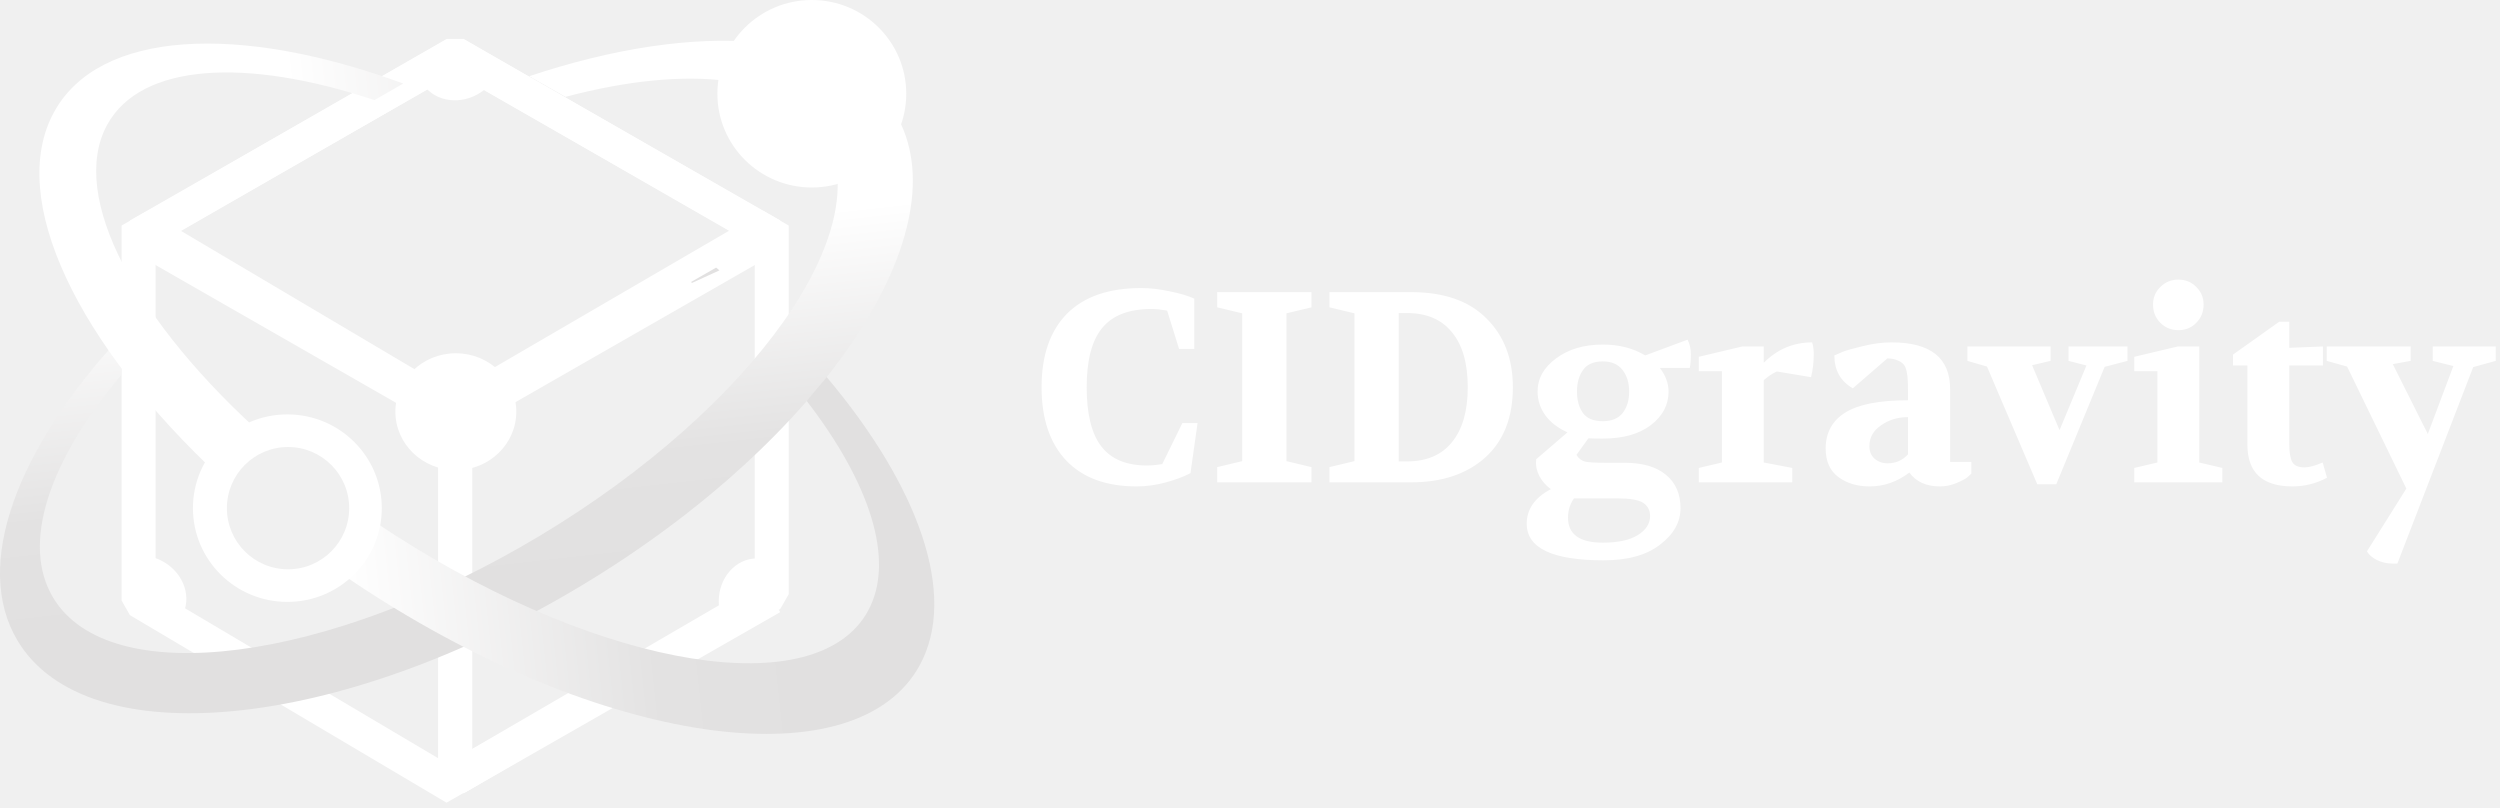
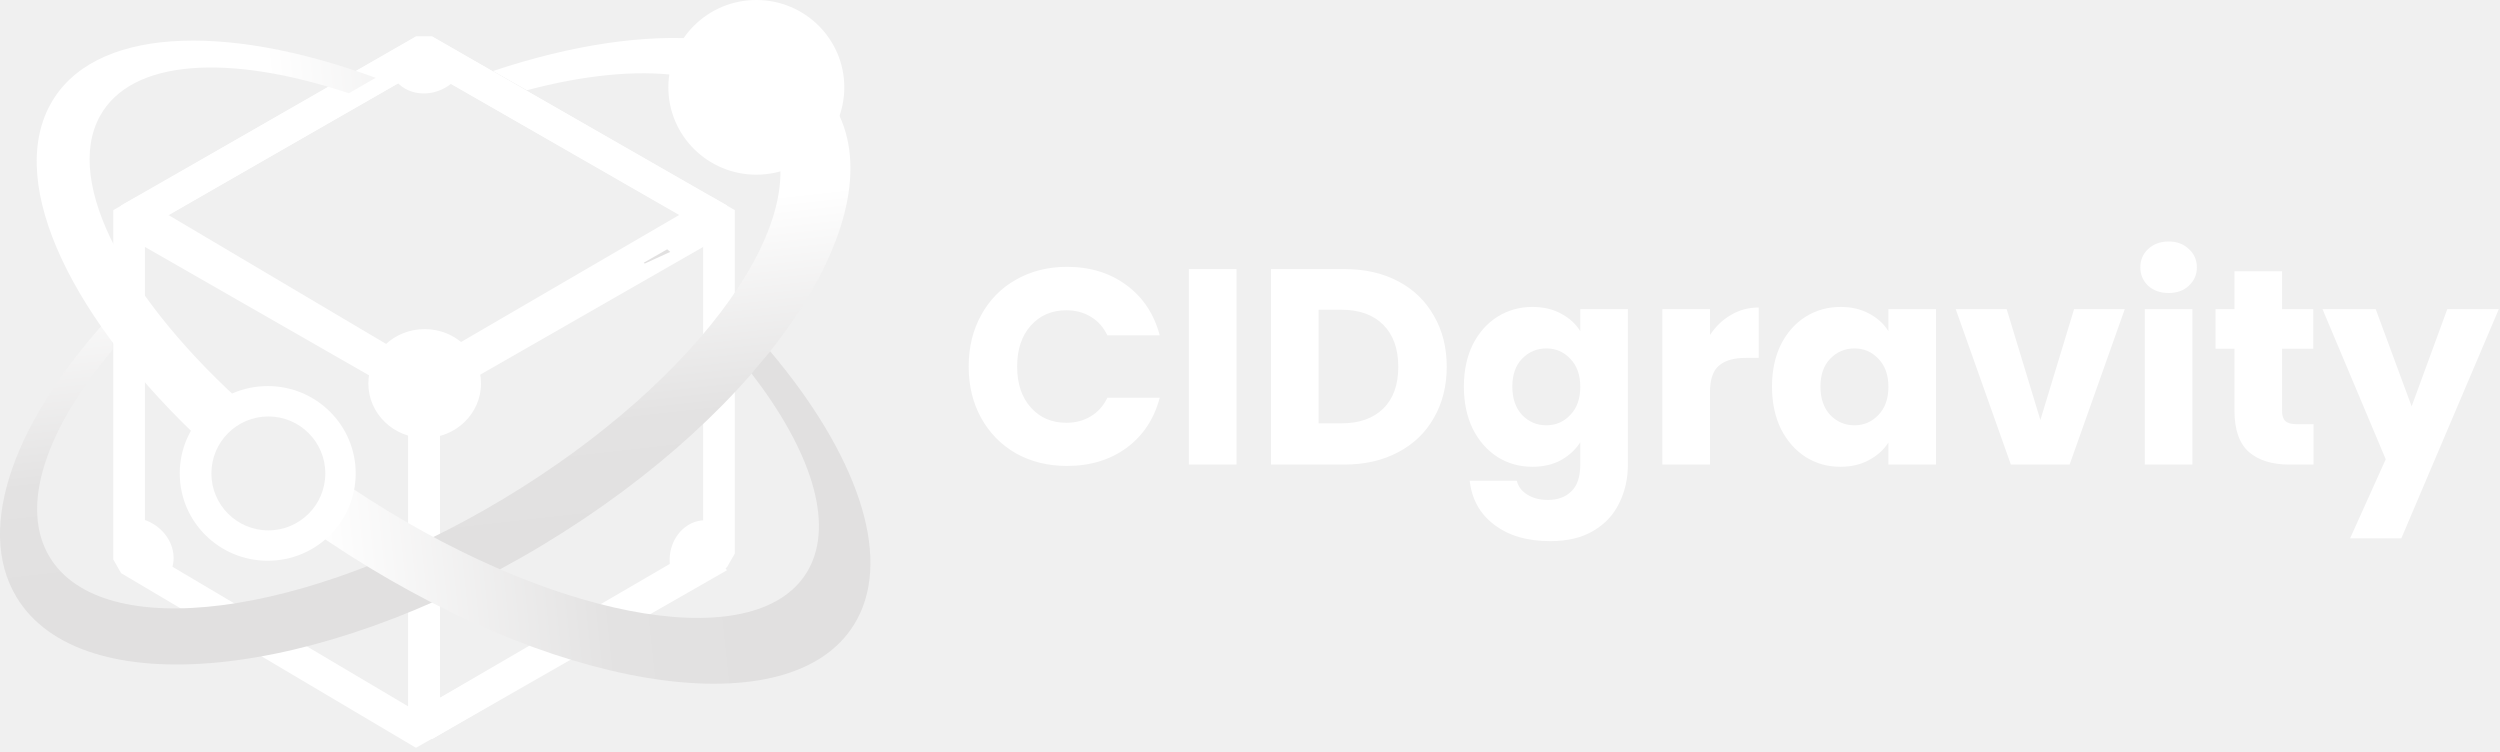
- <svg xmlns="http://www.w3.org/2000/svg" width="1840" height="594" viewBox="0 0 1840 594" fill="none">
+ <svg xmlns="http://www.w3.org/2000/svg" width="1975" height="594" viewBox="0 0 1975 594" fill="none">
  <path d="M567.999 439.691L335 573" stroke="white" stroke-width="25" stroke-miterlimit="1" />
  <path d="M334.999 39.763L567.999 173.072" stroke="white" stroke-width="25" stroke-miterlimit="1" />
  <path d="M102 173.072L335 39.763" stroke="white" stroke-width="25" stroke-miterlimit="1" />
  <path d="M335 580L102 442V166L335 304V580Z" stroke="white" stroke-width="25" stroke-miterlimit="1" />
  <path d="M335 573L568 437.333V166L335 301.667V573Z" stroke="white" stroke-width="25" stroke-miterlimit="1" />
  <path d="M568 173.5L335 39.5L102 173.5L335 307L568 173.5Z" stroke="white" stroke-width="25" stroke-miterlimit="1" />
  <ellipse cx="335.499" cy="303" rx="44.5" ry="43" fill="white" />
  <path fill-rule="evenodd" clip-rule="evenodd" d="M331.542 33.604L307.142 47.14C307.02 51.65 308.029 56.148 310.306 60.251C317.807 73.773 336.221 77.894 351.434 69.455C357.991 65.817 362.883 60.44 365.727 54.416L331.542 33.604Z" fill="white" />
  <path fill-rule="evenodd" clip-rule="evenodd" d="M99.974 449.065L124.099 463.085C128.035 460.879 131.38 457.708 133.738 453.651C141.508 440.281 135.614 422.356 120.572 413.614C114.089 409.847 106.965 408.4 100.334 409.044L99.974 449.065Z" fill="white" />
  <path fill-rule="evenodd" clip-rule="evenodd" d="M570 442.496V414.594C566.115 412.299 561.692 411 557 411C541.536 411 529 425.103 529 442.5C529 449.998 531.329 456.885 535.217 462.294L570 442.496Z" fill="white" />
  <path fill-rule="evenodd" clip-rule="evenodd" d="M428.171 430.88C606.513 323.633 709.787 168.012 658.84 83.291C621.893 21.853 513.99 14.572 389.459 56.11L416.224 71.291C506.654 47.272 580.541 55.047 606.735 98.605C648.148 167.471 554.662 299.705 397.927 393.959C241.192 488.212 80.562 508.792 39.149 439.926C15.167 400.047 36.422 338.917 89.001 276.219V247.609C12.387 330.372 -20.345 416.21 13.005 471.668C63.952 556.389 249.828 538.128 428.171 430.88Z" fill="url(#paint0_linear_2387_108)" />
-   <path fill-rule="evenodd" clip-rule="evenodd" d="M638.848 449.624C659.181 412.446 640.196 355.322 593.687 295.045L608.437 277.516C676.056 357.771 705.163 437.981 676.897 489.664C630.991 573.601 451.144 550.514 275.197 438.098C264.379 431.187 253.828 424.099 243.563 416.862C256.293 407.841 264.851 393.587 265.893 377.351C274.167 383.096 282.641 388.744 291.301 394.278C445.931 493.074 601.533 517.853 638.848 449.624ZM196.571 323.013C100.5 237.806 49.988 144.688 78.884 91.852C103.733 46.417 181.037 42.227 275.578 73.674L296.779 61.481C175.86 17.153 72.882 21.962 39.736 82.569C4.795 146.457 57.521 253.932 162.287 351.2C168.961 337.599 181.422 327.2 196.571 323.013ZM509.346 208.221L529.504 198.998C528.697 198.314 527.888 197.63 527.076 196.948L508.56 207.556C508.822 207.778 509.084 207.999 509.346 208.221Z" fill="url(#paint1_linear_2387_108)" />
+   <path fill-rule="evenodd" clip-rule="evenodd" d="M638.848 449.624C659.181 412.446 640.196 355.322 593.687 295.045L608.437 277.516C676.056 357.771 705.163 437.981 676.897 489.664C630.991 573.601 451.144 550.514 275.197 438.098C264.379 431.187 253.828 424.099 243.563 416.862C256.293 407.841 264.851 393.587 265.893 377.351C274.167 383.096 282.641 388.744 291.301 394.278C445.931 493.074 601.533 517.853 638.848 449.624ZM196.571 323.013C100.5 237.806 49.988 144.688 78.884 91.852C103.733 46.417 181.037 42.227 275.578 73.674L296.779 61.481C175.86 17.153 72.882 21.962 39.736 82.569C4.795 146.457 57.521 253.932 162.287 351.2C168.961 337.599 181.422 327.2 196.571 323.013ZM509.346 208.221L529.504 198.998C528.697 198.314 527.888 197.63 527.076 196.948L508.56 207.556C508.823 207.778 509.084 207.999 509.346 208.221Z" fill="url(#paint1_linear_2387_108)" />
  <ellipse cx="597.5" cy="69" rx="69.5" ry="69" fill="white" />
  <path fill-rule="evenodd" clip-rule="evenodd" d="M211.5 443C249.884 443 281 412.108 281 374C281 335.892 249.884 305 211.5 305C173.116 305 142 335.892 142 374C142 412.108 173.116 443 211.5 443ZM212 419C236.853 419 257 398.853 257 374C257 349.147 236.853 329 212 329C187.147 329 167 349.147 167 374C167 398.853 187.147 419 212 419Z" fill="white" />
-   <path d="M766.6 285C766.6 261.667 772.8 243.667 785.2 231C797.733 218.333 816 212 840 212C846.4 212 853.333 212.8 860.8 214.4C868.267 215.867 874.333 217.667 879 219.8V256.8H867.8L859 228.6C854.467 227.8 850.667 227.4 847.6 227.4C830.933 227.4 818.8 232.067 811.2 241.4C803.6 250.6 799.8 265.133 799.8 285C799.8 304.733 803.4 319.267 810.6 328.6C817.8 337.933 829 342.6 844.2 342.6C847.4 342.6 851.133 342.267 855.4 341.6L870.2 311.4H881.4L876.2 348.2C871.533 350.733 865.533 353 858.2 355C851 357 843.8 358 836.6 358C814.2 358 796.933 351.667 784.8 339C772.667 326.2 766.6 308.2 766.6 285ZM895.85 355V343.8L914.25 339.4V230.6L895.85 226.2V215H965.25V226.2L946.85 230.6V339.4L965.25 343.8V355H895.85ZM978.467 355V343.8L996.867 339.4V230.6L978.467 226.2V215H1038.47C1062.73 215 1081.27 221.467 1094.07 234.4C1107 247.2 1113.47 264.067 1113.47 285C1113.47 307.267 1106.67 324.533 1093.07 336.8C1079.47 348.933 1061.27 355 1038.47 355H978.467ZM1029.47 339.6H1035.47C1050 339.6 1061.07 334.867 1068.67 325.4C1076.4 315.933 1080.27 302.467 1080.27 285C1080.27 267.4 1076.4 253.933 1068.67 244.6C1061.07 235.133 1050 230.4 1035.47 230.4H1029.47V339.6ZM1123.66 385.4C1123.66 374.733 1129.6 366.267 1141.46 360C1137.86 357.467 1135 354.2 1132.86 350.2C1132.06 348.6 1131.4 346.733 1130.86 344.6C1130.46 342.467 1130.4 340.267 1130.66 338L1153.66 318.2C1146.73 315.133 1141.33 311 1137.46 305.8C1133.6 300.467 1131.66 294.6 1131.66 288.2C1131.66 278.6 1136.2 270.467 1145.26 263.8C1154.33 257 1165.8 253.6 1179.66 253.6C1191.66 253.6 1202.06 256.267 1210.86 261.6L1242.06 250C1243.66 253.2 1244.46 256.733 1244.46 260.6C1244.46 265.133 1244.2 268.533 1243.66 270.8H1221.66C1225.93 276.4 1228.06 282.2 1228.06 288.2C1228.06 298.067 1223.66 306.333 1214.86 313C1206.2 319.533 1194.46 322.8 1179.66 322.8C1174.86 322.8 1171.33 322.733 1169.06 322.6L1160.26 334.8C1161.86 337.467 1164.06 339.133 1166.86 339.8C1169.66 340.333 1174.4 340.6 1181.06 340.6H1195.66C1208.86 340.6 1219 343.533 1226.06 349.4C1233.26 355.267 1236.86 363.467 1236.86 374C1236.86 384.267 1231.86 393.2 1221.86 400.8C1212 408.533 1198.13 412.4 1180.26 412.4C1142.53 412.4 1123.66 403.4 1123.66 385.4ZM1154.06 381C1154.06 393.267 1162.6 399.4 1179.66 399.4C1190.86 399.4 1199.46 397.533 1205.46 393.8C1211.46 390.067 1214.46 385.4 1214.46 379.8C1214.46 375.533 1212.73 372.267 1209.26 370C1205.8 367.867 1199.46 366.8 1190.26 366.8H1158.46C1155.53 370.933 1154.06 375.667 1154.06 381ZM1179.66 310C1186.2 310 1191.06 308 1194.26 304C1197.46 299.867 1199.06 294.6 1199.06 288.2C1199.06 281.8 1197.46 276.533 1194.26 272.4C1191.06 268.133 1186.2 266 1179.66 266C1172.86 266 1168 268.133 1165.06 272.4C1162.13 276.533 1160.66 281.8 1160.66 288.2C1160.66 294.6 1162.13 299.867 1165.06 304C1168 308 1172.86 310 1179.66 310ZM1250.33 355V344.4L1267.33 340.4V273.2H1250.33V262.6L1282.33 255H1298.13V267C1308.13 257 1319.99 252 1333.73 252C1334.53 254.533 1334.93 257.333 1334.93 260.4C1334.93 266.533 1334.26 272.267 1332.93 277.6L1307.73 273.4C1304.53 274.867 1301.33 277 1298.13 279.8V340.4L1319.13 344.4V355H1250.33ZM1343.69 330.2C1343.69 318.6 1348.42 309.8 1357.89 303.8C1367.49 297.667 1382.95 294.6 1404.29 294.6V288.6C1404.29 284.6 1404.22 281.733 1404.09 280C1404.09 278.133 1403.82 275.933 1403.29 273.4C1402.75 270.867 1401.95 269.067 1400.89 268C1399.95 266.933 1398.49 266 1396.49 265.2C1394.49 264.267 1392.02 263.8 1389.09 263.8L1363.69 285.8C1354.62 280.6 1350.09 272.533 1350.09 261.6L1356.09 259C1358.62 257.933 1363.55 256.533 1370.89 254.8C1378.22 252.933 1385.35 252 1392.29 252C1420.95 252 1435.29 263.467 1435.29 286.4V340H1450.89V348.6C1450.22 349.267 1449.29 350.133 1448.09 351.2C1446.89 352.267 1444.29 353.667 1440.29 355.4C1436.29 357.133 1432.15 358 1427.89 358C1417.75 358 1410.22 354.6 1405.29 347.8C1396.35 354.6 1386.62 358 1376.09 358C1366.89 358 1359.15 355.667 1352.89 351C1346.75 346.333 1343.69 339.4 1343.69 330.2ZM1375.89 328.4C1375.89 332.267 1377.15 335.333 1379.69 337.6C1382.35 339.867 1385.55 341 1389.29 341C1395.29 341 1400.29 338.8 1404.29 334.4V307C1396.82 307 1390.22 309 1384.49 313C1378.75 316.867 1375.89 322 1375.89 328.4ZM1448.02 265.6V255H1509.22V265.6L1495.62 268.8L1515.82 316.6L1535.62 269L1522.42 265.6V255H1565.82V265.6L1549.02 270L1513.42 356.4H1499.42L1462.42 269.8L1448.02 265.6ZM1570.84 355V344.4L1587.84 340.4V273.2H1570.84V262.6L1602.84 255H1618.64V340.4L1635.64 344.4V355H1570.84ZM1584.64 224.2C1584.64 219 1586.44 214.667 1590.04 211.2C1593.64 207.6 1598.04 205.8 1603.24 205.8C1608.57 205.8 1612.97 207.6 1616.44 211.2C1620.04 214.667 1621.84 219 1621.84 224.2C1621.84 229.533 1620.04 234 1616.44 237.6C1612.97 241.2 1608.57 243 1603.24 243C1598.04 243 1593.64 241.2 1590.04 237.6C1586.44 234 1584.64 229.533 1584.64 224.2ZM1643.48 269V261L1677.48 236.8H1684.88V256L1709.68 255V269H1684.88V326.2C1684.88 332.733 1685.62 337.333 1687.08 340C1688.55 342.667 1691.55 344 1696.08 344C1699.42 344 1703.88 342.8 1709.48 340.4L1712.68 351.6C1704.68 355.867 1696.22 358 1687.28 358C1665.15 358 1654.08 347.733 1654.08 327.2V269H1643.48ZM1712.47 265.6V255H1774.27V265.6L1761.07 268L1786.87 319.4L1805.67 269.4L1790.47 265.6V255H1836.87V265.6L1820.27 270.2L1764.47 414.8H1760.87C1756.87 414.8 1753.07 413.933 1749.47 412.2C1746 410.467 1743.54 408.333 1742.07 405.8L1771.07 359.6L1727.47 269.8L1712.47 265.6Z" fill="white" />
+   <path d="M765.26 289.56C765.26 274.307 768.56 260.74 775.16 248.86C781.76 236.833 790.927 227.52 802.66 220.92C814.54 214.173 827.96 210.8 842.92 210.8C861.253 210.8 876.947 215.64 890 225.32C903.053 235 911.78 248.2 916.18 264.92H874.82C871.74 258.467 867.34 253.553 861.62 250.18C856.047 246.807 849.667 245.12 842.48 245.12C830.893 245.12 821.507 249.153 814.32 257.22C807.133 265.287 803.54 276.067 803.54 289.56C803.54 303.053 807.133 313.833 814.32 321.9C821.507 329.967 830.893 334 842.48 334C849.667 334 856.047 332.313 861.62 328.94C867.34 325.567 871.74 320.653 874.82 314.2H916.18C911.78 330.92 903.053 344.12 890 353.8C876.947 363.333 861.253 368.1 842.92 368.1C827.96 368.1 814.54 364.8 802.66 358.2C790.927 351.453 781.76 342.14 775.16 330.26C768.56 318.38 765.26 304.813 765.26 289.56ZM976.838 212.56V367H939.218V212.56H976.838ZM1061.96 212.56C1078.24 212.56 1092.47 215.787 1104.64 222.24C1116.81 228.693 1126.2 237.787 1132.8 249.52C1139.55 261.107 1142.92 274.527 1142.92 289.78C1142.92 304.887 1139.55 318.307 1132.8 330.04C1126.2 341.773 1116.74 350.867 1104.42 357.32C1092.25 363.773 1078.09 367 1061.96 367H1004.1V212.56H1061.96ZM1059.54 334.44C1073.77 334.44 1084.84 330.553 1092.76 322.78C1100.68 315.007 1104.64 304.007 1104.64 289.78C1104.64 275.553 1100.68 264.48 1092.76 256.56C1084.84 248.64 1073.77 244.68 1059.54 244.68H1041.72V334.44H1059.54ZM1210.58 242.48C1219.24 242.48 1226.79 244.24 1233.24 247.76C1239.84 251.28 1244.9 255.9 1248.42 261.62V244.24H1286.04V366.78C1286.04 378.073 1283.77 388.267 1279.22 397.36C1274.82 406.6 1268 413.933 1258.76 419.36C1249.67 424.787 1238.3 427.5 1224.66 427.5C1206.48 427.5 1191.74 423.173 1180.44 414.52C1169.15 406.013 1162.7 394.427 1161.08 379.76H1198.26C1199.44 384.453 1202.22 388.12 1206.62 390.76C1211.02 393.547 1216.45 394.94 1222.9 394.94C1230.68 394.94 1236.84 392.667 1241.38 388.12C1246.08 383.72 1248.42 376.607 1248.42 366.78V349.4C1244.76 355.12 1239.7 359.813 1233.24 363.48C1226.79 367 1219.24 368.76 1210.58 368.76C1200.46 368.76 1191.3 366.193 1183.08 361.06C1174.87 355.78 1168.34 348.373 1163.5 338.84C1158.81 329.16 1156.46 318.013 1156.46 305.4C1156.46 292.787 1158.81 281.713 1163.5 272.18C1168.34 262.647 1174.87 255.313 1183.08 250.18C1191.3 245.047 1200.46 242.48 1210.58 242.48ZM1248.42 305.62C1248.42 296.233 1245.78 288.827 1240.5 283.4C1235.37 277.973 1229.06 275.26 1221.58 275.26C1214.1 275.26 1207.72 277.973 1202.44 283.4C1197.31 288.68 1194.74 296.013 1194.74 305.4C1194.74 314.787 1197.31 322.267 1202.44 327.84C1207.72 333.267 1214.1 335.98 1221.58 335.98C1229.06 335.98 1235.37 333.267 1240.5 327.84C1245.78 322.413 1248.42 315.007 1248.42 305.62ZM1350.88 264.7C1355.28 257.953 1360.78 252.673 1367.38 248.86C1373.98 244.9 1381.31 242.92 1389.38 242.92V282.74H1379.04C1369.65 282.74 1362.61 284.793 1357.92 288.9C1353.23 292.86 1350.88 299.9 1350.88 310.02V367H1313.26V244.24H1350.88V264.7ZM1399.88 305.4C1399.88 292.787 1402.23 281.713 1406.92 272.18C1411.76 262.647 1418.29 255.313 1426.5 250.18C1434.72 245.047 1443.88 242.48 1454 242.48C1462.66 242.48 1470.21 244.24 1476.66 247.76C1483.26 251.28 1488.32 255.9 1491.84 261.62V244.24H1529.46V367H1491.84V349.62C1488.18 355.34 1483.04 359.96 1476.44 363.48C1469.99 367 1462.44 368.76 1453.78 368.76C1443.81 368.76 1434.72 366.193 1426.5 361.06C1418.29 355.78 1411.76 348.373 1406.92 338.84C1402.23 329.16 1399.88 318.013 1399.88 305.4ZM1491.84 305.62C1491.84 296.233 1489.2 288.827 1483.92 283.4C1478.79 277.973 1472.48 275.26 1465 275.26C1457.52 275.26 1451.14 277.973 1445.86 283.4C1440.73 288.68 1438.16 296.013 1438.16 305.4C1438.16 314.787 1440.73 322.267 1445.86 327.84C1451.14 333.267 1457.52 335.98 1465 335.98C1472.48 335.98 1478.79 333.267 1483.92 327.84C1489.2 322.413 1491.84 315.007 1491.84 305.62ZM1611.9 331.8L1638.52 244.24H1678.56L1635 367H1588.58L1545.02 244.24H1585.28L1611.9 331.8ZM1713.31 231.48C1706.71 231.48 1701.29 229.573 1697.03 225.76C1692.93 221.8 1690.87 216.96 1690.87 211.24C1690.87 205.373 1692.93 200.533 1697.03 196.72C1701.29 192.76 1706.71 190.78 1713.31 190.78C1719.77 190.78 1725.05 192.76 1729.15 196.72C1733.41 200.533 1735.53 205.373 1735.53 211.24C1735.53 216.96 1733.41 221.8 1729.15 225.76C1725.05 229.573 1719.77 231.48 1713.31 231.48ZM1732.01 244.24V367H1694.39V244.24H1732.01ZM1827.7 335.1V367H1808.56C1794.92 367 1784.28 363.7 1776.66 357.1C1769.03 350.353 1765.22 339.427 1765.22 324.32V275.48H1750.26V244.24H1765.22V214.32H1802.84V244.24H1827.48V275.48H1802.84V324.76C1802.84 328.427 1803.72 331.067 1805.48 332.68C1807.24 334.293 1810.17 335.1 1814.28 335.1H1827.7ZM1974.05 244.24L1897.05 425.3H1856.57L1884.73 362.82L1834.79 244.24H1876.81L1905.19 321.02L1933.35 244.24H1974.05Z" fill="white" />
  <defs>
    <linearGradient id="paint0_linear_2387_108" x1="293.754" y1="524.959" x2="239.85" y2="45.543" gradientUnits="userSpaceOnUse">
      <stop offset="0.16" stop-color="#E1E0E0" />
      <stop offset="0.35" stop-color="#E3E2E2" />
      <stop offset="0.69" stop-color="white" />
    </linearGradient>
    <linearGradient id="paint1_linear_2387_108" x1="687.642" y1="344.873" x2="48.974" y2="413.454" gradientUnits="userSpaceOnUse">
      <stop offset="0.16" stop-color="#E1E0E0" />
      <stop offset="0.34" stop-color="#E3E2E2" />
      <stop offset="0.69" stop-color="white" />
    </linearGradient>
  </defs>
</svg>
